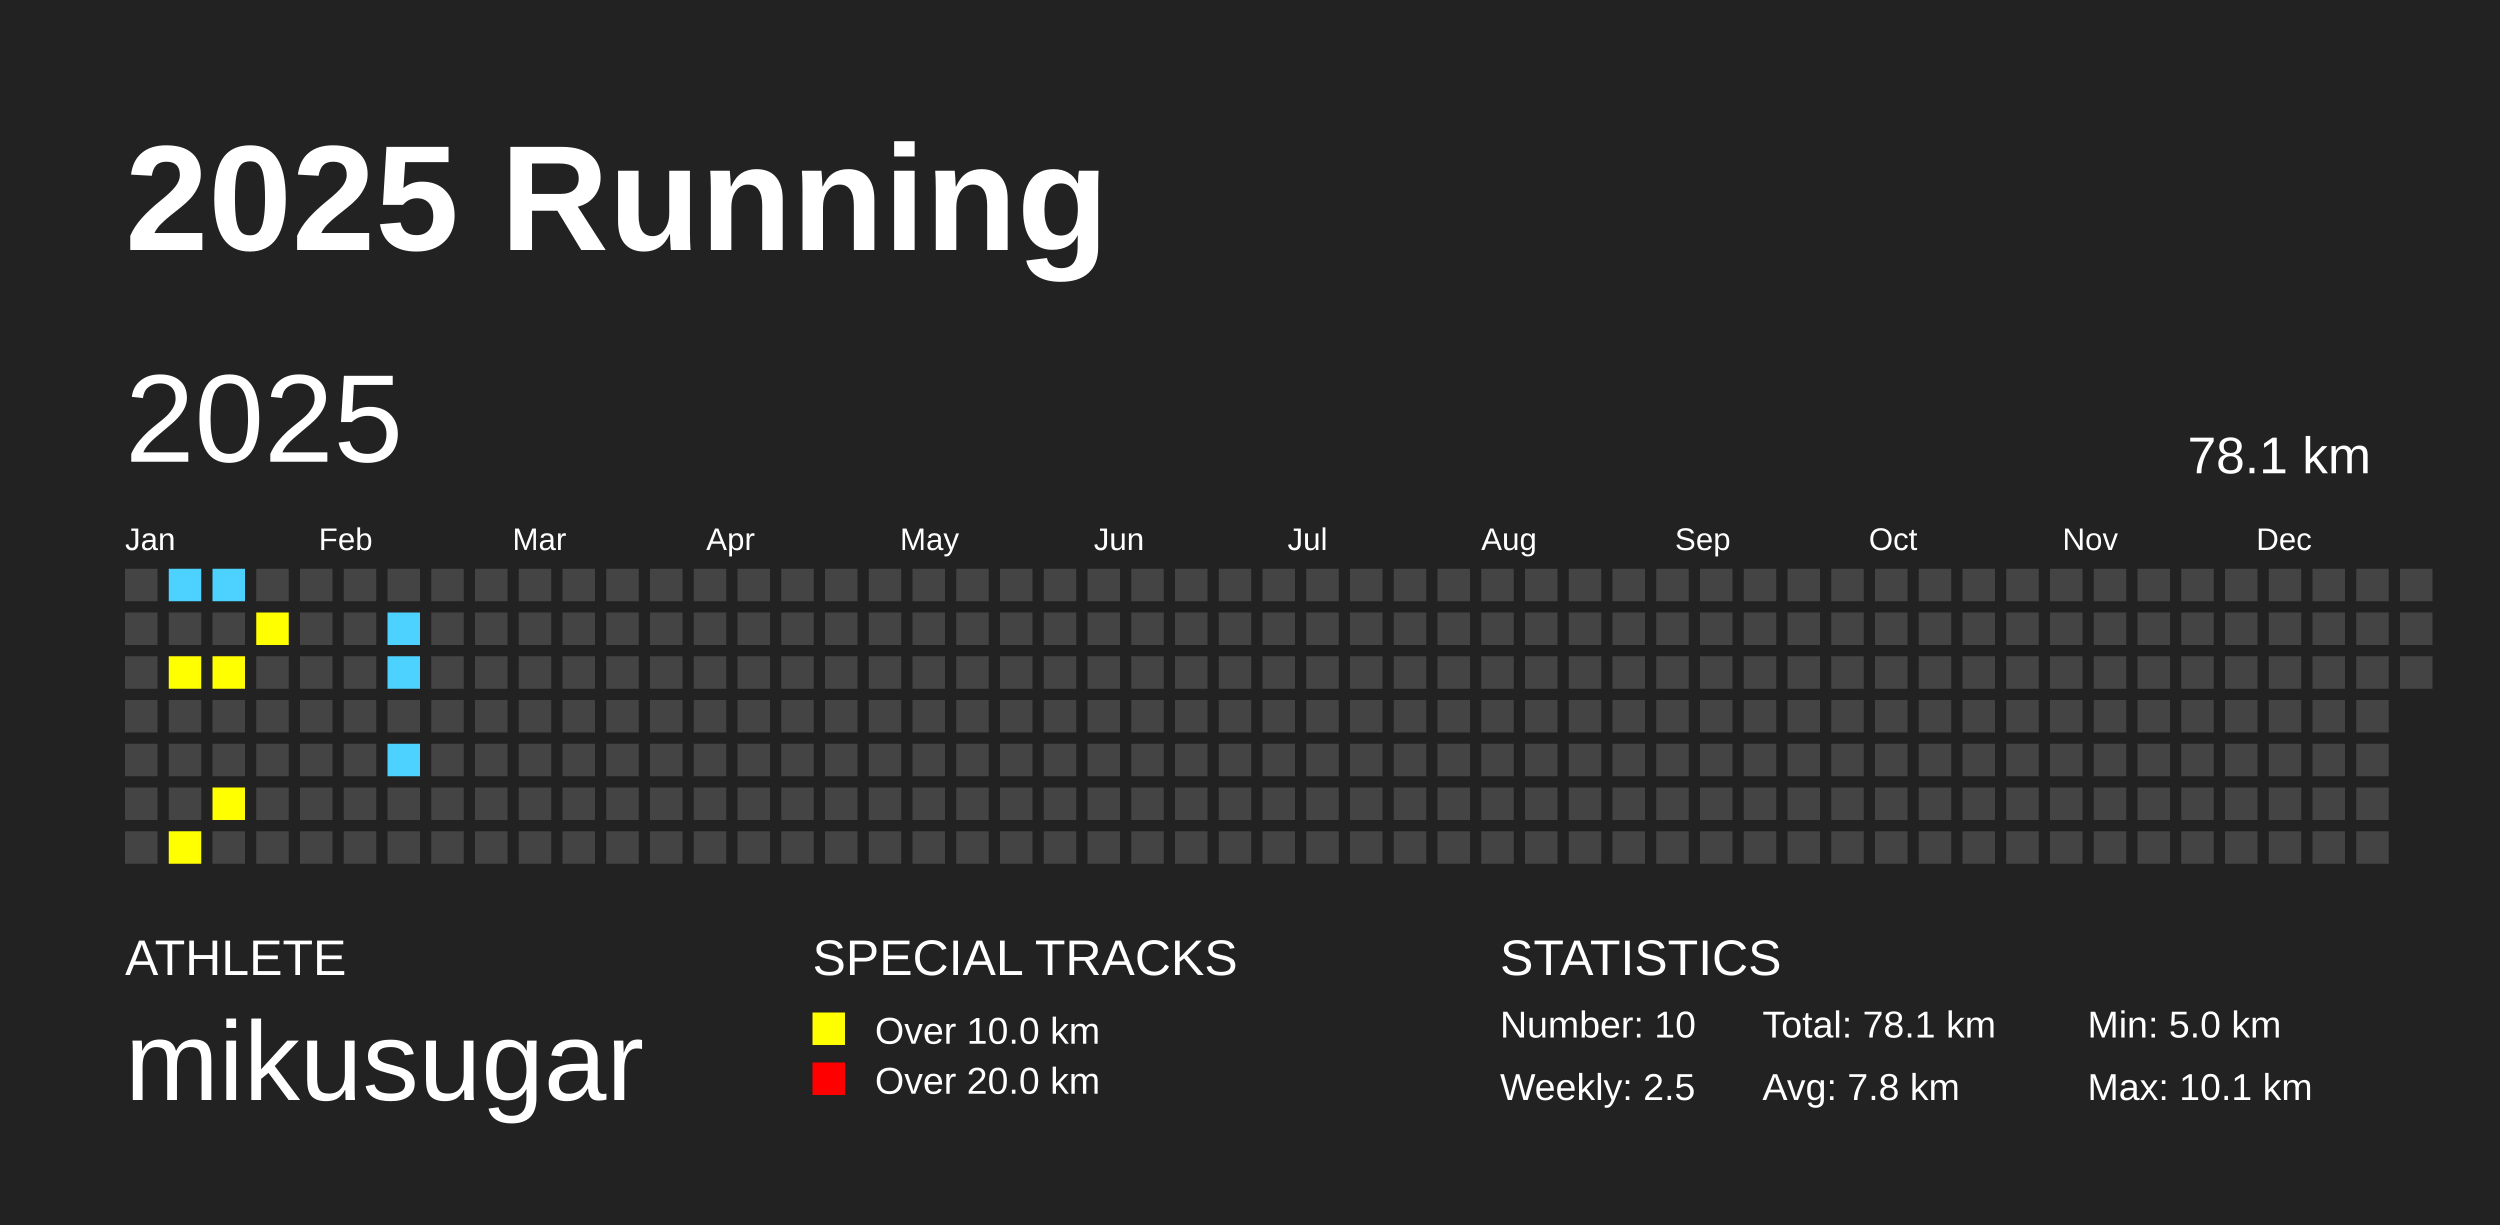
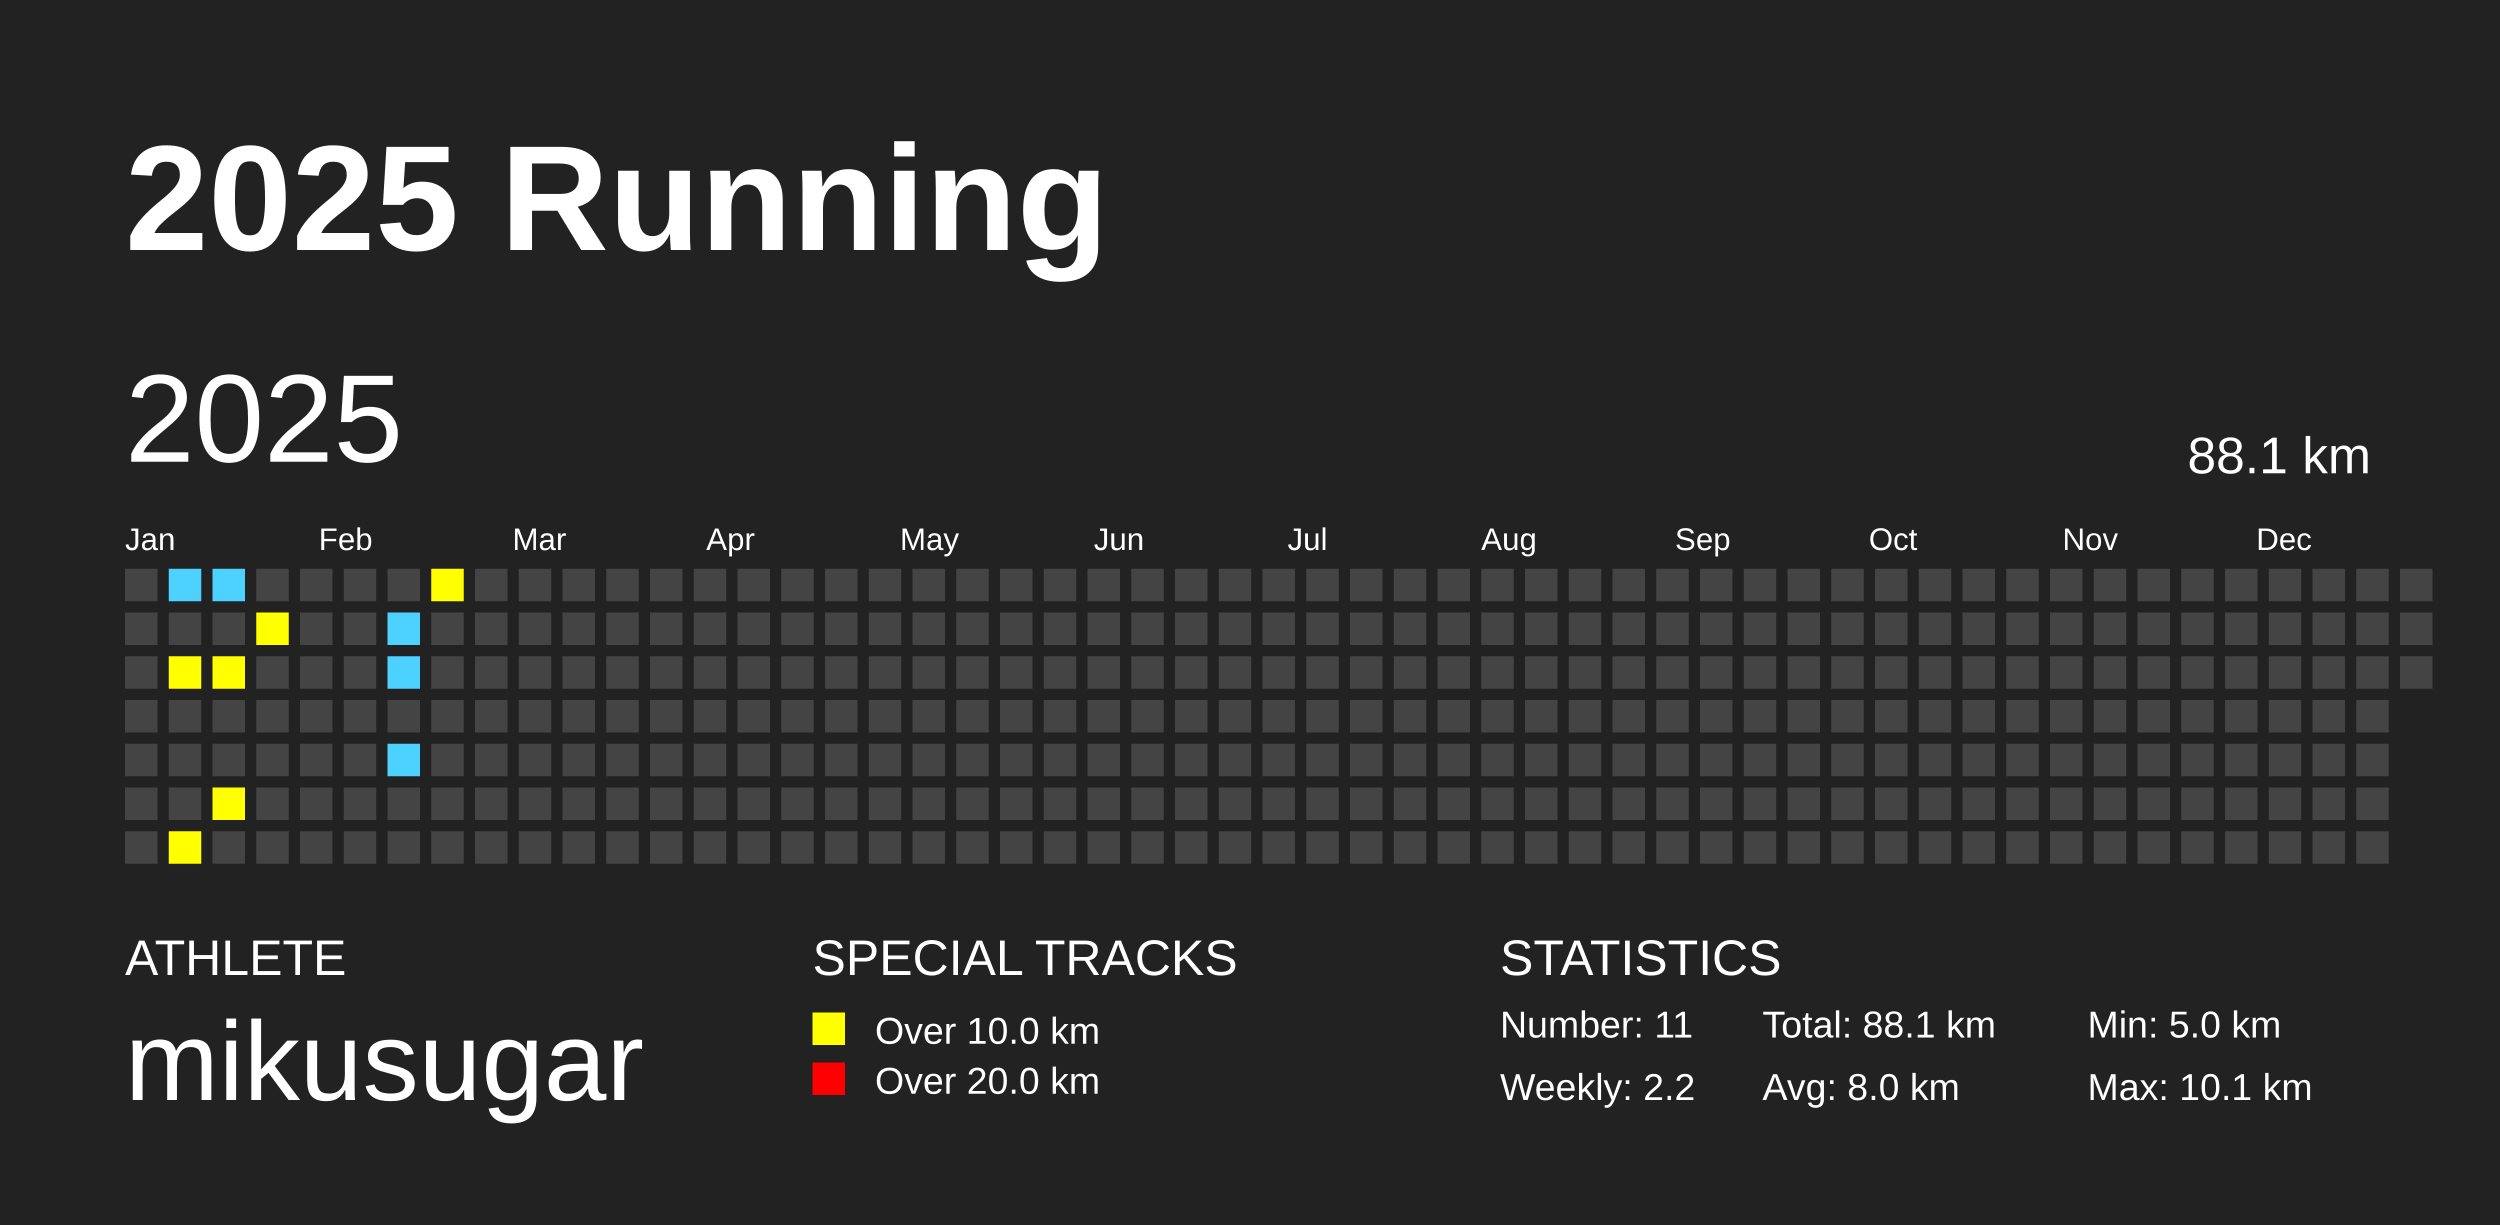
<svg xmlns="http://www.w3.org/2000/svg" baseProfile="full" height="98mm" version="1.1" viewBox="0,0,200,98" width="200mm">
  <defs />
  <rect fill="#222222" height="98" width="200" x="0" y="0" />
  <text fill="#FFFFFF" style="font-size:12px; font-family:Arial; font-weight:bold;" x="10" y="20">2025 Running</text>
  <text fill="#FFFFFF" style="font-size:4px; font-family:Arial" x="10" y="78">ATHLETE</text>
  <text fill="#FFFFFF" style="font-size:9px; font-family:Arial" x="10" y="88">mikusugar</text>
  <text fill="#FFFFFF" style="font-size:4px; font-family:Arial" x="65" y="78">SPECIAL TRACKS</text>
  <rect fill="yellow" height="2.6" width="2.6" x="65" y="81" />
  <text fill="#FFFFFF" style="font-size:3px; font-family:Arial" x="70" y="83.5">Over 10.0 km</text>
  <rect fill="red" height="2.6" width="2.6" x="65" y="85" />
  <text fill="#FFFFFF" style="font-size:3px; font-family:Arial" x="70" y="87.5">Over 20.0 km</text>
  <text fill="#FFFFFF" style="font-size:4px; font-family:Arial" x="120" y="78">STATISTICS</text>
-   <text fill="#FFFFFF" style="font-size:3px; font-family:Arial" x="120" y="83">Number: 10</text>
-   <text fill="#FFFFFF" style="font-size:3px; font-family:Arial" x="120" y="88">Weekly: 2.5</text>
-   <text fill="#FFFFFF" style="font-size:3px; font-family:Arial" x="141" y="83">Total: 78.1 km</text>
-   <text fill="#FFFFFF" style="font-size:3px; font-family:Arial" x="141" y="88">Avg: 7.8 km</text>
+   <text fill="#FFFFFF" style="font-size:3px; font-family:Arial" x="120" y="83">Number: 11</text>
+   <text fill="#FFFFFF" style="font-size:3px; font-family:Arial" x="120" y="88">Weekly: 2.2</text>
+   <text fill="#FFFFFF" style="font-size:3px; font-family:Arial" x="141" y="83">Total: 88.1 km</text>
+   <text fill="#FFFFFF" style="font-size:3px; font-family:Arial" x="141" y="88">Avg: 8.0 km</text>
  <text fill="#FFFFFF" style="font-size:3px; font-family:Arial" x="167" y="83">Min: 5.0 km</text>
  <text fill="#FFFFFF" style="font-size:3px; font-family:Arial" x="167" y="88">Max: 10.1 km</text>
  <text dominant-baseline="hanging" fill="#FFFFFF" style="font-size:10.0px; font-family:Arial;" x="10" y="30">2025</text>
-   <text dominant-baseline="hanging" fill="#FFFFFF" style="font-size:4.125px; font-family:Arial;" x="175" y="35">78.1 km</text>
+   <text dominant-baseline="hanging" fill="#FFFFFF" style="font-size:4.125px; font-family:Arial;" x="175" y="35">88.1 km</text>
  <text fill="#FFFFFF" style="font-size:2.5px; font-family:Arial" x="10.0" y="44">Jan</text>
  <text fill="#FFFFFF" style="font-size:2.5px; font-family:Arial" x="25.5" y="44">Feb</text>
  <text fill="#FFFFFF" style="font-size:2.5px; font-family:Arial" x="41.0" y="44">Mar</text>
  <text fill="#FFFFFF" style="font-size:2.5px; font-family:Arial" x="56.5" y="44">Apr</text>
  <text fill="#FFFFFF" style="font-size:2.5px; font-family:Arial" x="72.0" y="44">May</text>
  <text fill="#FFFFFF" style="font-size:2.5px; font-family:Arial" x="87.5" y="44">Jun</text>
  <text fill="#FFFFFF" style="font-size:2.5px; font-family:Arial" x="103.0" y="44">Jul</text>
  <text fill="#FFFFFF" style="font-size:2.5px; font-family:Arial" x="118.5" y="44">Aug</text>
  <text fill="#FFFFFF" style="font-size:2.5px; font-family:Arial" x="134.0" y="44">Sep</text>
  <text fill="#FFFFFF" style="font-size:2.5px; font-family:Arial" x="149.5" y="44">Oct</text>
  <text fill="#FFFFFF" style="font-size:2.5px; font-family:Arial" x="165.0" y="44">Nov</text>
  <text fill="#FFFFFF" style="font-size:2.5px; font-family:Arial" x="180.5" y="44">Dec</text>
  <rect fill="#444444" height="2.6" width="2.6" x="10.0" y="45.5" />
  <rect fill="#444444" height="2.6" width="2.6" x="10.0" y="49.0" />
  <rect fill="#444444" height="2.6" width="2.6" x="10.0" y="52.5" />
  <rect fill="#444444" height="2.6" width="2.6" x="10.0" y="56.0" />
  <rect fill="#444444" height="2.6" width="2.6" x="10.0" y="59.5" />
  <rect fill="#444444" height="2.6" width="2.6" x="10.0" y="63.0" />
  <rect fill="#444444" height="2.6" width="2.6" x="10.0" y="66.5" />
  <rect fill="#4DD2FF" height="2.6" width="2.6" x="13.5" y="45.5" />
  <rect fill="#444444" height="2.6" width="2.6" x="13.5" y="49.0" />
  <rect fill="yellow" height="2.6" width="2.6" x="13.5" y="52.5" />
  <rect fill="#444444" height="2.6" width="2.6" x="13.5" y="56.0" />
  <rect fill="#444444" height="2.6" width="2.6" x="13.5" y="59.5" />
  <rect fill="#444444" height="2.6" width="2.6" x="13.5" y="63.0" />
  <rect fill="yellow" height="2.6" width="2.6" x="13.5" y="66.5" />
  <rect fill="#4DD2FF" height="2.6" width="2.6" x="17.0" y="45.5" />
  <rect fill="#444444" height="2.6" width="2.6" x="17.0" y="49.0" />
  <rect fill="yellow" height="2.6" width="2.6" x="17.0" y="52.5" />
  <rect fill="#444444" height="2.6" width="2.6" x="17.0" y="56.0" />
  <rect fill="#444444" height="2.6" width="2.6" x="17.0" y="59.5" />
  <rect fill="yellow" height="2.6" width="2.6" x="17.0" y="63.0" />
  <rect fill="#444444" height="2.6" width="2.6" x="17.0" y="66.5" />
  <rect fill="#444444" height="2.6" width="2.6" x="20.5" y="45.5" />
  <rect fill="yellow" height="2.6" width="2.6" x="20.5" y="49.0" />
  <rect fill="#444444" height="2.6" width="2.6" x="20.5" y="52.5" />
  <rect fill="#444444" height="2.6" width="2.6" x="20.5" y="56.0" />
  <rect fill="#444444" height="2.6" width="2.6" x="20.5" y="59.5" />
  <rect fill="#444444" height="2.6" width="2.6" x="20.5" y="63.0" />
  <rect fill="#444444" height="2.6" width="2.6" x="20.5" y="66.5" />
  <rect fill="#444444" height="2.6" width="2.6" x="24.0" y="45.5" />
  <rect fill="#444444" height="2.6" width="2.6" x="24.0" y="49.0" />
  <rect fill="#444444" height="2.6" width="2.6" x="24.0" y="52.5" />
  <rect fill="#444444" height="2.6" width="2.6" x="24.0" y="56.0" />
  <rect fill="#444444" height="2.6" width="2.6" x="24.0" y="59.5" />
  <rect fill="#444444" height="2.6" width="2.6" x="24.0" y="63.0" />
  <rect fill="#444444" height="2.6" width="2.6" x="24.0" y="66.5" />
  <rect fill="#444444" height="2.6" width="2.6" x="27.5" y="45.5" />
  <rect fill="#444444" height="2.6" width="2.6" x="27.5" y="49.0" />
  <rect fill="#444444" height="2.6" width="2.6" x="27.5" y="52.5" />
  <rect fill="#444444" height="2.6" width="2.6" x="27.5" y="56.0" />
  <rect fill="#444444" height="2.6" width="2.6" x="27.5" y="59.5" />
  <rect fill="#444444" height="2.6" width="2.6" x="27.5" y="63.0" />
  <rect fill="#444444" height="2.6" width="2.6" x="27.5" y="66.5" />
  <rect fill="#444444" height="2.6" width="2.6" x="31.0" y="45.5" />
  <rect fill="#4DD2FF" height="2.6" width="2.6" x="31.0" y="49.0" />
  <rect fill="#4DD2FF" height="2.6" width="2.6" x="31.0" y="52.5" />
  <rect fill="#444444" height="2.6" width="2.6" x="31.0" y="56.0" />
  <rect fill="#4DD2FF" height="2.6" width="2.6" x="31.0" y="59.5" />
  <rect fill="#444444" height="2.6" width="2.6" x="31.0" y="63.0" />
  <rect fill="#444444" height="2.6" width="2.6" x="31.0" y="66.5" />
-   <rect fill="#444444" height="2.6" width="2.6" x="34.5" y="45.5" />
+   <rect fill="yellow" height="2.6" width="2.6" x="34.5" y="45.5" />
  <rect fill="#444444" height="2.6" width="2.6" x="34.5" y="49.0" />
  <rect fill="#444444" height="2.6" width="2.6" x="34.5" y="52.5" />
  <rect fill="#444444" height="2.6" width="2.6" x="34.5" y="56.0" />
  <rect fill="#444444" height="2.6" width="2.6" x="34.5" y="59.5" />
  <rect fill="#444444" height="2.6" width="2.6" x="34.5" y="63.0" />
  <rect fill="#444444" height="2.6" width="2.6" x="34.5" y="66.5" />
  <rect fill="#444444" height="2.6" width="2.6" x="38.0" y="45.5" />
  <rect fill="#444444" height="2.6" width="2.6" x="38.0" y="49.0" />
  <rect fill="#444444" height="2.6" width="2.6" x="38.0" y="52.5" />
  <rect fill="#444444" height="2.6" width="2.6" x="38.0" y="56.0" />
  <rect fill="#444444" height="2.6" width="2.6" x="38.0" y="59.5" />
  <rect fill="#444444" height="2.6" width="2.6" x="38.0" y="63.0" />
  <rect fill="#444444" height="2.6" width="2.6" x="38.0" y="66.5" />
  <rect fill="#444444" height="2.6" width="2.6" x="41.5" y="45.5" />
  <rect fill="#444444" height="2.6" width="2.6" x="41.5" y="49.0" />
  <rect fill="#444444" height="2.6" width="2.6" x="41.5" y="52.5" />
  <rect fill="#444444" height="2.6" width="2.6" x="41.5" y="56.0" />
  <rect fill="#444444" height="2.6" width="2.6" x="41.5" y="59.5" />
  <rect fill="#444444" height="2.6" width="2.6" x="41.5" y="63.0" />
  <rect fill="#444444" height="2.6" width="2.6" x="41.5" y="66.5" />
  <rect fill="#444444" height="2.6" width="2.6" x="45.0" y="45.5" />
  <rect fill="#444444" height="2.6" width="2.6" x="45.0" y="49.0" />
  <rect fill="#444444" height="2.6" width="2.6" x="45.0" y="52.5" />
  <rect fill="#444444" height="2.6" width="2.6" x="45.0" y="56.0" />
  <rect fill="#444444" height="2.6" width="2.6" x="45.0" y="59.5" />
  <rect fill="#444444" height="2.6" width="2.6" x="45.0" y="63.0" />
  <rect fill="#444444" height="2.6" width="2.6" x="45.0" y="66.5" />
  <rect fill="#444444" height="2.6" width="2.6" x="48.5" y="45.5" />
  <rect fill="#444444" height="2.6" width="2.6" x="48.5" y="49.0" />
  <rect fill="#444444" height="2.6" width="2.6" x="48.5" y="52.5" />
  <rect fill="#444444" height="2.6" width="2.6" x="48.5" y="56.0" />
  <rect fill="#444444" height="2.6" width="2.6" x="48.5" y="59.5" />
  <rect fill="#444444" height="2.6" width="2.6" x="48.5" y="63.0" />
  <rect fill="#444444" height="2.6" width="2.6" x="48.5" y="66.5" />
  <rect fill="#444444" height="2.6" width="2.6" x="52.0" y="45.5" />
  <rect fill="#444444" height="2.6" width="2.6" x="52.0" y="49.0" />
  <rect fill="#444444" height="2.6" width="2.6" x="52.0" y="52.5" />
  <rect fill="#444444" height="2.6" width="2.6" x="52.0" y="56.0" />
  <rect fill="#444444" height="2.6" width="2.6" x="52.0" y="59.5" />
  <rect fill="#444444" height="2.6" width="2.6" x="52.0" y="63.0" />
  <rect fill="#444444" height="2.6" width="2.6" x="52.0" y="66.5" />
  <rect fill="#444444" height="2.6" width="2.6" x="55.5" y="45.5" />
  <rect fill="#444444" height="2.6" width="2.6" x="55.5" y="49.0" />
  <rect fill="#444444" height="2.6" width="2.6" x="55.5" y="52.5" />
  <rect fill="#444444" height="2.6" width="2.6" x="55.5" y="56.0" />
  <rect fill="#444444" height="2.6" width="2.6" x="55.5" y="59.5" />
  <rect fill="#444444" height="2.6" width="2.6" x="55.5" y="63.0" />
  <rect fill="#444444" height="2.6" width="2.6" x="55.5" y="66.5" />
  <rect fill="#444444" height="2.6" width="2.6" x="59.0" y="45.5" />
  <rect fill="#444444" height="2.6" width="2.6" x="59.0" y="49.0" />
  <rect fill="#444444" height="2.6" width="2.6" x="59.0" y="52.5" />
  <rect fill="#444444" height="2.6" width="2.6" x="59.0" y="56.0" />
  <rect fill="#444444" height="2.6" width="2.6" x="59.0" y="59.5" />
  <rect fill="#444444" height="2.6" width="2.6" x="59.0" y="63.0" />
  <rect fill="#444444" height="2.6" width="2.6" x="59.0" y="66.5" />
  <rect fill="#444444" height="2.6" width="2.6" x="62.5" y="45.5" />
  <rect fill="#444444" height="2.6" width="2.6" x="62.5" y="49.0" />
  <rect fill="#444444" height="2.6" width="2.6" x="62.5" y="52.5" />
  <rect fill="#444444" height="2.6" width="2.6" x="62.5" y="56.0" />
  <rect fill="#444444" height="2.6" width="2.6" x="62.5" y="59.5" />
  <rect fill="#444444" height="2.6" width="2.6" x="62.5" y="63.0" />
  <rect fill="#444444" height="2.6" width="2.6" x="62.5" y="66.5" />
  <rect fill="#444444" height="2.6" width="2.6" x="66.0" y="45.5" />
  <rect fill="#444444" height="2.6" width="2.6" x="66.0" y="49.0" />
  <rect fill="#444444" height="2.6" width="2.6" x="66.0" y="52.5" />
  <rect fill="#444444" height="2.6" width="2.6" x="66.0" y="56.0" />
  <rect fill="#444444" height="2.6" width="2.6" x="66.0" y="59.5" />
  <rect fill="#444444" height="2.6" width="2.6" x="66.0" y="63.0" />
  <rect fill="#444444" height="2.6" width="2.6" x="66.0" y="66.5" />
  <rect fill="#444444" height="2.6" width="2.6" x="69.5" y="45.5" />
  <rect fill="#444444" height="2.6" width="2.6" x="69.5" y="49.0" />
  <rect fill="#444444" height="2.6" width="2.6" x="69.5" y="52.5" />
  <rect fill="#444444" height="2.6" width="2.6" x="69.5" y="56.0" />
  <rect fill="#444444" height="2.6" width="2.6" x="69.5" y="59.5" />
  <rect fill="#444444" height="2.6" width="2.6" x="69.5" y="63.0" />
  <rect fill="#444444" height="2.6" width="2.6" x="69.5" y="66.5" />
  <rect fill="#444444" height="2.6" width="2.6" x="73.0" y="45.5" />
  <rect fill="#444444" height="2.6" width="2.6" x="73.0" y="49.0" />
  <rect fill="#444444" height="2.6" width="2.6" x="73.0" y="52.5" />
  <rect fill="#444444" height="2.6" width="2.6" x="73.0" y="56.0" />
  <rect fill="#444444" height="2.6" width="2.6" x="73.0" y="59.5" />
  <rect fill="#444444" height="2.6" width="2.6" x="73.0" y="63.0" />
  <rect fill="#444444" height="2.6" width="2.6" x="73.0" y="66.5" />
  <rect fill="#444444" height="2.6" width="2.6" x="76.5" y="45.5" />
  <rect fill="#444444" height="2.6" width="2.6" x="76.5" y="49.0" />
  <rect fill="#444444" height="2.6" width="2.6" x="76.5" y="52.5" />
  <rect fill="#444444" height="2.6" width="2.6" x="76.5" y="56.0" />
  <rect fill="#444444" height="2.6" width="2.6" x="76.5" y="59.5" />
  <rect fill="#444444" height="2.6" width="2.6" x="76.5" y="63.0" />
  <rect fill="#444444" height="2.6" width="2.6" x="76.5" y="66.5" />
  <rect fill="#444444" height="2.6" width="2.6" x="80.0" y="45.5" />
  <rect fill="#444444" height="2.6" width="2.6" x="80.0" y="49.0" />
  <rect fill="#444444" height="2.6" width="2.6" x="80.0" y="52.5" />
  <rect fill="#444444" height="2.6" width="2.6" x="80.0" y="56.0" />
  <rect fill="#444444" height="2.6" width="2.6" x="80.0" y="59.5" />
  <rect fill="#444444" height="2.6" width="2.6" x="80.0" y="63.0" />
  <rect fill="#444444" height="2.6" width="2.6" x="80.0" y="66.5" />
  <rect fill="#444444" height="2.6" width="2.6" x="83.5" y="45.5" />
  <rect fill="#444444" height="2.6" width="2.6" x="83.5" y="49.0" />
  <rect fill="#444444" height="2.6" width="2.6" x="83.5" y="52.5" />
  <rect fill="#444444" height="2.6" width="2.6" x="83.5" y="56.0" />
  <rect fill="#444444" height="2.6" width="2.6" x="83.5" y="59.5" />
  <rect fill="#444444" height="2.6" width="2.6" x="83.5" y="63.0" />
  <rect fill="#444444" height="2.6" width="2.6" x="83.5" y="66.5" />
  <rect fill="#444444" height="2.6" width="2.6" x="87.0" y="45.5" />
  <rect fill="#444444" height="2.6" width="2.6" x="87.0" y="49.0" />
  <rect fill="#444444" height="2.6" width="2.6" x="87.0" y="52.5" />
  <rect fill="#444444" height="2.6" width="2.6" x="87.0" y="56.0" />
  <rect fill="#444444" height="2.6" width="2.6" x="87.0" y="59.5" />
  <rect fill="#444444" height="2.6" width="2.6" x="87.0" y="63.0" />
  <rect fill="#444444" height="2.6" width="2.6" x="87.0" y="66.5" />
  <rect fill="#444444" height="2.6" width="2.6" x="90.5" y="45.5" />
  <rect fill="#444444" height="2.6" width="2.6" x="90.5" y="49.0" />
  <rect fill="#444444" height="2.6" width="2.6" x="90.5" y="52.5" />
  <rect fill="#444444" height="2.6" width="2.6" x="90.5" y="56.0" />
  <rect fill="#444444" height="2.6" width="2.6" x="90.5" y="59.5" />
  <rect fill="#444444" height="2.6" width="2.6" x="90.5" y="63.0" />
  <rect fill="#444444" height="2.6" width="2.6" x="90.5" y="66.5" />
  <rect fill="#444444" height="2.6" width="2.6" x="94.0" y="45.5" />
  <rect fill="#444444" height="2.6" width="2.6" x="94.0" y="49.0" />
  <rect fill="#444444" height="2.6" width="2.6" x="94.0" y="52.5" />
  <rect fill="#444444" height="2.6" width="2.6" x="94.0" y="56.0" />
  <rect fill="#444444" height="2.6" width="2.6" x="94.0" y="59.5" />
  <rect fill="#444444" height="2.6" width="2.6" x="94.0" y="63.0" />
  <rect fill="#444444" height="2.6" width="2.6" x="94.0" y="66.5" />
  <rect fill="#444444" height="2.6" width="2.6" x="97.5" y="45.5" />
  <rect fill="#444444" height="2.6" width="2.6" x="97.5" y="49.0" />
  <rect fill="#444444" height="2.6" width="2.6" x="97.5" y="52.5" />
  <rect fill="#444444" height="2.6" width="2.6" x="97.5" y="56.0" />
  <rect fill="#444444" height="2.6" width="2.6" x="97.5" y="59.5" />
  <rect fill="#444444" height="2.6" width="2.6" x="97.5" y="63.0" />
  <rect fill="#444444" height="2.6" width="2.6" x="97.5" y="66.5" />
  <rect fill="#444444" height="2.6" width="2.6" x="101.0" y="45.5" />
  <rect fill="#444444" height="2.6" width="2.6" x="101.0" y="49.0" />
  <rect fill="#444444" height="2.6" width="2.6" x="101.0" y="52.5" />
  <rect fill="#444444" height="2.6" width="2.6" x="101.0" y="56.0" />
  <rect fill="#444444" height="2.6" width="2.6" x="101.0" y="59.5" />
  <rect fill="#444444" height="2.6" width="2.6" x="101.0" y="63.0" />
  <rect fill="#444444" height="2.6" width="2.6" x="101.0" y="66.5" />
  <rect fill="#444444" height="2.6" width="2.6" x="104.5" y="45.5" />
  <rect fill="#444444" height="2.6" width="2.6" x="104.5" y="49.0" />
  <rect fill="#444444" height="2.6" width="2.6" x="104.5" y="52.5" />
  <rect fill="#444444" height="2.6" width="2.6" x="104.5" y="56.0" />
  <rect fill="#444444" height="2.6" width="2.6" x="104.5" y="59.5" />
  <rect fill="#444444" height="2.6" width="2.6" x="104.5" y="63.0" />
  <rect fill="#444444" height="2.6" width="2.6" x="104.5" y="66.5" />
  <rect fill="#444444" height="2.6" width="2.6" x="108.0" y="45.5" />
  <rect fill="#444444" height="2.6" width="2.6" x="108.0" y="49.0" />
  <rect fill="#444444" height="2.6" width="2.6" x="108.0" y="52.5" />
  <rect fill="#444444" height="2.6" width="2.6" x="108.0" y="56.0" />
  <rect fill="#444444" height="2.6" width="2.6" x="108.0" y="59.5" />
  <rect fill="#444444" height="2.6" width="2.6" x="108.0" y="63.0" />
  <rect fill="#444444" height="2.6" width="2.6" x="108.0" y="66.5" />
  <rect fill="#444444" height="2.6" width="2.6" x="111.5" y="45.5" />
  <rect fill="#444444" height="2.6" width="2.6" x="111.5" y="49.0" />
  <rect fill="#444444" height="2.6" width="2.6" x="111.5" y="52.5" />
  <rect fill="#444444" height="2.6" width="2.6" x="111.5" y="56.0" />
  <rect fill="#444444" height="2.6" width="2.6" x="111.5" y="59.5" />
  <rect fill="#444444" height="2.6" width="2.6" x="111.5" y="63.0" />
  <rect fill="#444444" height="2.6" width="2.6" x="111.5" y="66.5" />
  <rect fill="#444444" height="2.6" width="2.6" x="115.0" y="45.5" />
  <rect fill="#444444" height="2.6" width="2.6" x="115.0" y="49.0" />
  <rect fill="#444444" height="2.6" width="2.6" x="115.0" y="52.5" />
  <rect fill="#444444" height="2.6" width="2.6" x="115.0" y="56.0" />
  <rect fill="#444444" height="2.6" width="2.6" x="115.0" y="59.5" />
  <rect fill="#444444" height="2.6" width="2.6" x="115.0" y="63.0" />
  <rect fill="#444444" height="2.6" width="2.6" x="115.0" y="66.5" />
  <rect fill="#444444" height="2.6" width="2.6" x="118.5" y="45.5" />
  <rect fill="#444444" height="2.6" width="2.6" x="118.5" y="49.0" />
  <rect fill="#444444" height="2.6" width="2.6" x="118.5" y="52.5" />
  <rect fill="#444444" height="2.6" width="2.6" x="118.5" y="56.0" />
  <rect fill="#444444" height="2.6" width="2.6" x="118.5" y="59.5" />
  <rect fill="#444444" height="2.6" width="2.6" x="118.5" y="63.0" />
  <rect fill="#444444" height="2.6" width="2.6" x="118.5" y="66.5" />
  <rect fill="#444444" height="2.6" width="2.6" x="122.0" y="45.5" />
  <rect fill="#444444" height="2.6" width="2.6" x="122.0" y="49.0" />
  <rect fill="#444444" height="2.6" width="2.6" x="122.0" y="52.5" />
  <rect fill="#444444" height="2.6" width="2.6" x="122.0" y="56.0" />
  <rect fill="#444444" height="2.6" width="2.6" x="122.0" y="59.5" />
  <rect fill="#444444" height="2.6" width="2.6" x="122.0" y="63.0" />
  <rect fill="#444444" height="2.6" width="2.6" x="122.0" y="66.5" />
  <rect fill="#444444" height="2.6" width="2.6" x="125.5" y="45.5" />
  <rect fill="#444444" height="2.6" width="2.6" x="125.5" y="49.0" />
  <rect fill="#444444" height="2.6" width="2.6" x="125.5" y="52.5" />
  <rect fill="#444444" height="2.6" width="2.6" x="125.5" y="56.0" />
  <rect fill="#444444" height="2.6" width="2.6" x="125.5" y="59.5" />
  <rect fill="#444444" height="2.6" width="2.6" x="125.5" y="63.0" />
  <rect fill="#444444" height="2.6" width="2.6" x="125.5" y="66.5" />
  <rect fill="#444444" height="2.6" width="2.6" x="129.0" y="45.5" />
  <rect fill="#444444" height="2.6" width="2.6" x="129.0" y="49.0" />
  <rect fill="#444444" height="2.6" width="2.6" x="129.0" y="52.5" />
  <rect fill="#444444" height="2.6" width="2.6" x="129.0" y="56.0" />
  <rect fill="#444444" height="2.6" width="2.6" x="129.0" y="59.5" />
  <rect fill="#444444" height="2.6" width="2.6" x="129.0" y="63.0" />
  <rect fill="#444444" height="2.6" width="2.6" x="129.0" y="66.5" />
  <rect fill="#444444" height="2.6" width="2.6" x="132.5" y="45.5" />
  <rect fill="#444444" height="2.6" width="2.6" x="132.5" y="49.0" />
  <rect fill="#444444" height="2.6" width="2.6" x="132.5" y="52.5" />
  <rect fill="#444444" height="2.6" width="2.6" x="132.5" y="56.0" />
  <rect fill="#444444" height="2.6" width="2.6" x="132.5" y="59.5" />
  <rect fill="#444444" height="2.6" width="2.6" x="132.5" y="63.0" />
  <rect fill="#444444" height="2.6" width="2.6" x="132.5" y="66.5" />
  <rect fill="#444444" height="2.6" width="2.6" x="136.0" y="45.5" />
  <rect fill="#444444" height="2.6" width="2.6" x="136.0" y="49.0" />
  <rect fill="#444444" height="2.6" width="2.6" x="136.0" y="52.5" />
  <rect fill="#444444" height="2.6" width="2.6" x="136.0" y="56.0" />
  <rect fill="#444444" height="2.6" width="2.6" x="136.0" y="59.5" />
  <rect fill="#444444" height="2.6" width="2.6" x="136.0" y="63.0" />
  <rect fill="#444444" height="2.6" width="2.6" x="136.0" y="66.5" />
  <rect fill="#444444" height="2.6" width="2.6" x="139.5" y="45.5" />
  <rect fill="#444444" height="2.6" width="2.6" x="139.5" y="49.0" />
  <rect fill="#444444" height="2.6" width="2.6" x="139.5" y="52.5" />
  <rect fill="#444444" height="2.6" width="2.6" x="139.5" y="56.0" />
  <rect fill="#444444" height="2.6" width="2.6" x="139.5" y="59.5" />
  <rect fill="#444444" height="2.6" width="2.6" x="139.5" y="63.0" />
  <rect fill="#444444" height="2.6" width="2.6" x="139.5" y="66.5" />
  <rect fill="#444444" height="2.6" width="2.6" x="143.0" y="45.5" />
  <rect fill="#444444" height="2.6" width="2.6" x="143.0" y="49.0" />
  <rect fill="#444444" height="2.6" width="2.6" x="143.0" y="52.5" />
  <rect fill="#444444" height="2.6" width="2.6" x="143.0" y="56.0" />
  <rect fill="#444444" height="2.6" width="2.6" x="143.0" y="59.5" />
  <rect fill="#444444" height="2.6" width="2.6" x="143.0" y="63.0" />
  <rect fill="#444444" height="2.6" width="2.6" x="143.0" y="66.5" />
  <rect fill="#444444" height="2.6" width="2.6" x="146.5" y="45.5" />
  <rect fill="#444444" height="2.6" width="2.6" x="146.5" y="49.0" />
  <rect fill="#444444" height="2.6" width="2.6" x="146.5" y="52.5" />
  <rect fill="#444444" height="2.6" width="2.6" x="146.5" y="56.0" />
  <rect fill="#444444" height="2.6" width="2.6" x="146.5" y="59.5" />
  <rect fill="#444444" height="2.6" width="2.6" x="146.5" y="63.0" />
  <rect fill="#444444" height="2.6" width="2.6" x="146.5" y="66.5" />
  <rect fill="#444444" height="2.6" width="2.6" x="150.0" y="45.5" />
  <rect fill="#444444" height="2.6" width="2.6" x="150.0" y="49.0" />
  <rect fill="#444444" height="2.6" width="2.6" x="150.0" y="52.5" />
  <rect fill="#444444" height="2.6" width="2.6" x="150.0" y="56.0" />
  <rect fill="#444444" height="2.6" width="2.6" x="150.0" y="59.5" />
  <rect fill="#444444" height="2.6" width="2.6" x="150.0" y="63.0" />
  <rect fill="#444444" height="2.6" width="2.6" x="150.0" y="66.5" />
  <rect fill="#444444" height="2.6" width="2.6" x="153.5" y="45.5" />
  <rect fill="#444444" height="2.6" width="2.6" x="153.5" y="49.0" />
  <rect fill="#444444" height="2.6" width="2.6" x="153.5" y="52.5" />
  <rect fill="#444444" height="2.6" width="2.6" x="153.5" y="56.0" />
  <rect fill="#444444" height="2.6" width="2.6" x="153.5" y="59.5" />
  <rect fill="#444444" height="2.6" width="2.6" x="153.5" y="63.0" />
  <rect fill="#444444" height="2.6" width="2.6" x="153.5" y="66.5" />
  <rect fill="#444444" height="2.6" width="2.6" x="157.0" y="45.5" />
  <rect fill="#444444" height="2.6" width="2.6" x="157.0" y="49.0" />
  <rect fill="#444444" height="2.6" width="2.6" x="157.0" y="52.5" />
  <rect fill="#444444" height="2.6" width="2.6" x="157.0" y="56.0" />
  <rect fill="#444444" height="2.6" width="2.6" x="157.0" y="59.5" />
  <rect fill="#444444" height="2.6" width="2.6" x="157.0" y="63.0" />
  <rect fill="#444444" height="2.6" width="2.6" x="157.0" y="66.5" />
  <rect fill="#444444" height="2.6" width="2.6" x="160.5" y="45.5" />
  <rect fill="#444444" height="2.6" width="2.6" x="160.5" y="49.0" />
  <rect fill="#444444" height="2.6" width="2.6" x="160.5" y="52.5" />
  <rect fill="#444444" height="2.6" width="2.6" x="160.5" y="56.0" />
  <rect fill="#444444" height="2.6" width="2.6" x="160.5" y="59.5" />
  <rect fill="#444444" height="2.6" width="2.6" x="160.5" y="63.0" />
  <rect fill="#444444" height="2.6" width="2.6" x="160.5" y="66.5" />
  <rect fill="#444444" height="2.6" width="2.6" x="164.0" y="45.5" />
  <rect fill="#444444" height="2.6" width="2.6" x="164.0" y="49.0" />
  <rect fill="#444444" height="2.6" width="2.6" x="164.0" y="52.5" />
  <rect fill="#444444" height="2.6" width="2.6" x="164.0" y="56.0" />
  <rect fill="#444444" height="2.6" width="2.6" x="164.0" y="59.5" />
  <rect fill="#444444" height="2.6" width="2.6" x="164.0" y="63.0" />
  <rect fill="#444444" height="2.6" width="2.6" x="164.0" y="66.5" />
  <rect fill="#444444" height="2.6" width="2.6" x="167.5" y="45.5" />
  <rect fill="#444444" height="2.6" width="2.6" x="167.5" y="49.0" />
  <rect fill="#444444" height="2.6" width="2.6" x="167.5" y="52.5" />
  <rect fill="#444444" height="2.6" width="2.6" x="167.5" y="56.0" />
  <rect fill="#444444" height="2.6" width="2.6" x="167.5" y="59.5" />
  <rect fill="#444444" height="2.6" width="2.6" x="167.5" y="63.0" />
  <rect fill="#444444" height="2.6" width="2.6" x="167.5" y="66.5" />
  <rect fill="#444444" height="2.6" width="2.6" x="171.0" y="45.5" />
  <rect fill="#444444" height="2.6" width="2.6" x="171.0" y="49.0" />
  <rect fill="#444444" height="2.6" width="2.6" x="171.0" y="52.5" />
  <rect fill="#444444" height="2.6" width="2.6" x="171.0" y="56.0" />
  <rect fill="#444444" height="2.6" width="2.6" x="171.0" y="59.5" />
  <rect fill="#444444" height="2.6" width="2.6" x="171.0" y="63.0" />
  <rect fill="#444444" height="2.6" width="2.6" x="171.0" y="66.5" />
  <rect fill="#444444" height="2.6" width="2.6" x="174.5" y="45.5" />
  <rect fill="#444444" height="2.6" width="2.6" x="174.5" y="49.0" />
  <rect fill="#444444" height="2.6" width="2.6" x="174.5" y="52.5" />
  <rect fill="#444444" height="2.6" width="2.6" x="174.5" y="56.0" />
  <rect fill="#444444" height="2.6" width="2.6" x="174.5" y="59.5" />
  <rect fill="#444444" height="2.6" width="2.6" x="174.5" y="63.0" />
  <rect fill="#444444" height="2.6" width="2.6" x="174.5" y="66.5" />
  <rect fill="#444444" height="2.6" width="2.6" x="178.0" y="45.5" />
  <rect fill="#444444" height="2.6" width="2.6" x="178.0" y="49.0" />
  <rect fill="#444444" height="2.6" width="2.6" x="178.0" y="52.5" />
  <rect fill="#444444" height="2.6" width="2.6" x="178.0" y="56.0" />
  <rect fill="#444444" height="2.6" width="2.6" x="178.0" y="59.5" />
  <rect fill="#444444" height="2.6" width="2.6" x="178.0" y="63.0" />
  <rect fill="#444444" height="2.6" width="2.6" x="178.0" y="66.5" />
  <rect fill="#444444" height="2.6" width="2.6" x="181.5" y="45.5" />
  <rect fill="#444444" height="2.6" width="2.6" x="181.5" y="49.0" />
  <rect fill="#444444" height="2.6" width="2.6" x="181.5" y="52.5" />
  <rect fill="#444444" height="2.6" width="2.6" x="181.5" y="56.0" />
  <rect fill="#444444" height="2.6" width="2.6" x="181.5" y="59.5" />
  <rect fill="#444444" height="2.6" width="2.6" x="181.5" y="63.0" />
  <rect fill="#444444" height="2.6" width="2.6" x="181.5" y="66.5" />
  <rect fill="#444444" height="2.6" width="2.6" x="185.0" y="45.5" />
  <rect fill="#444444" height="2.6" width="2.6" x="185.0" y="49.0" />
  <rect fill="#444444" height="2.6" width="2.6" x="185.0" y="52.5" />
  <rect fill="#444444" height="2.6" width="2.6" x="185.0" y="56.0" />
  <rect fill="#444444" height="2.6" width="2.6" x="185.0" y="59.5" />
  <rect fill="#444444" height="2.6" width="2.6" x="185.0" y="63.0" />
  <rect fill="#444444" height="2.6" width="2.6" x="185.0" y="66.5" />
  <rect fill="#444444" height="2.6" width="2.6" x="188.5" y="45.5" />
  <rect fill="#444444" height="2.6" width="2.6" x="188.5" y="49.0" />
  <rect fill="#444444" height="2.6" width="2.6" x="188.5" y="52.5" />
  <rect fill="#444444" height="2.6" width="2.6" x="188.5" y="56.0" />
  <rect fill="#444444" height="2.6" width="2.6" x="188.5" y="59.5" />
  <rect fill="#444444" height="2.6" width="2.6" x="188.5" y="63.0" />
  <rect fill="#444444" height="2.6" width="2.6" x="188.5" y="66.5" />
  <rect fill="#444444" height="2.6" width="2.6" x="192.0" y="45.5" />
  <rect fill="#444444" height="2.6" width="2.6" x="192.0" y="49.0" />
  <rect fill="#444444" height="2.6" width="2.6" x="192.0" y="52.5" />
</svg>
